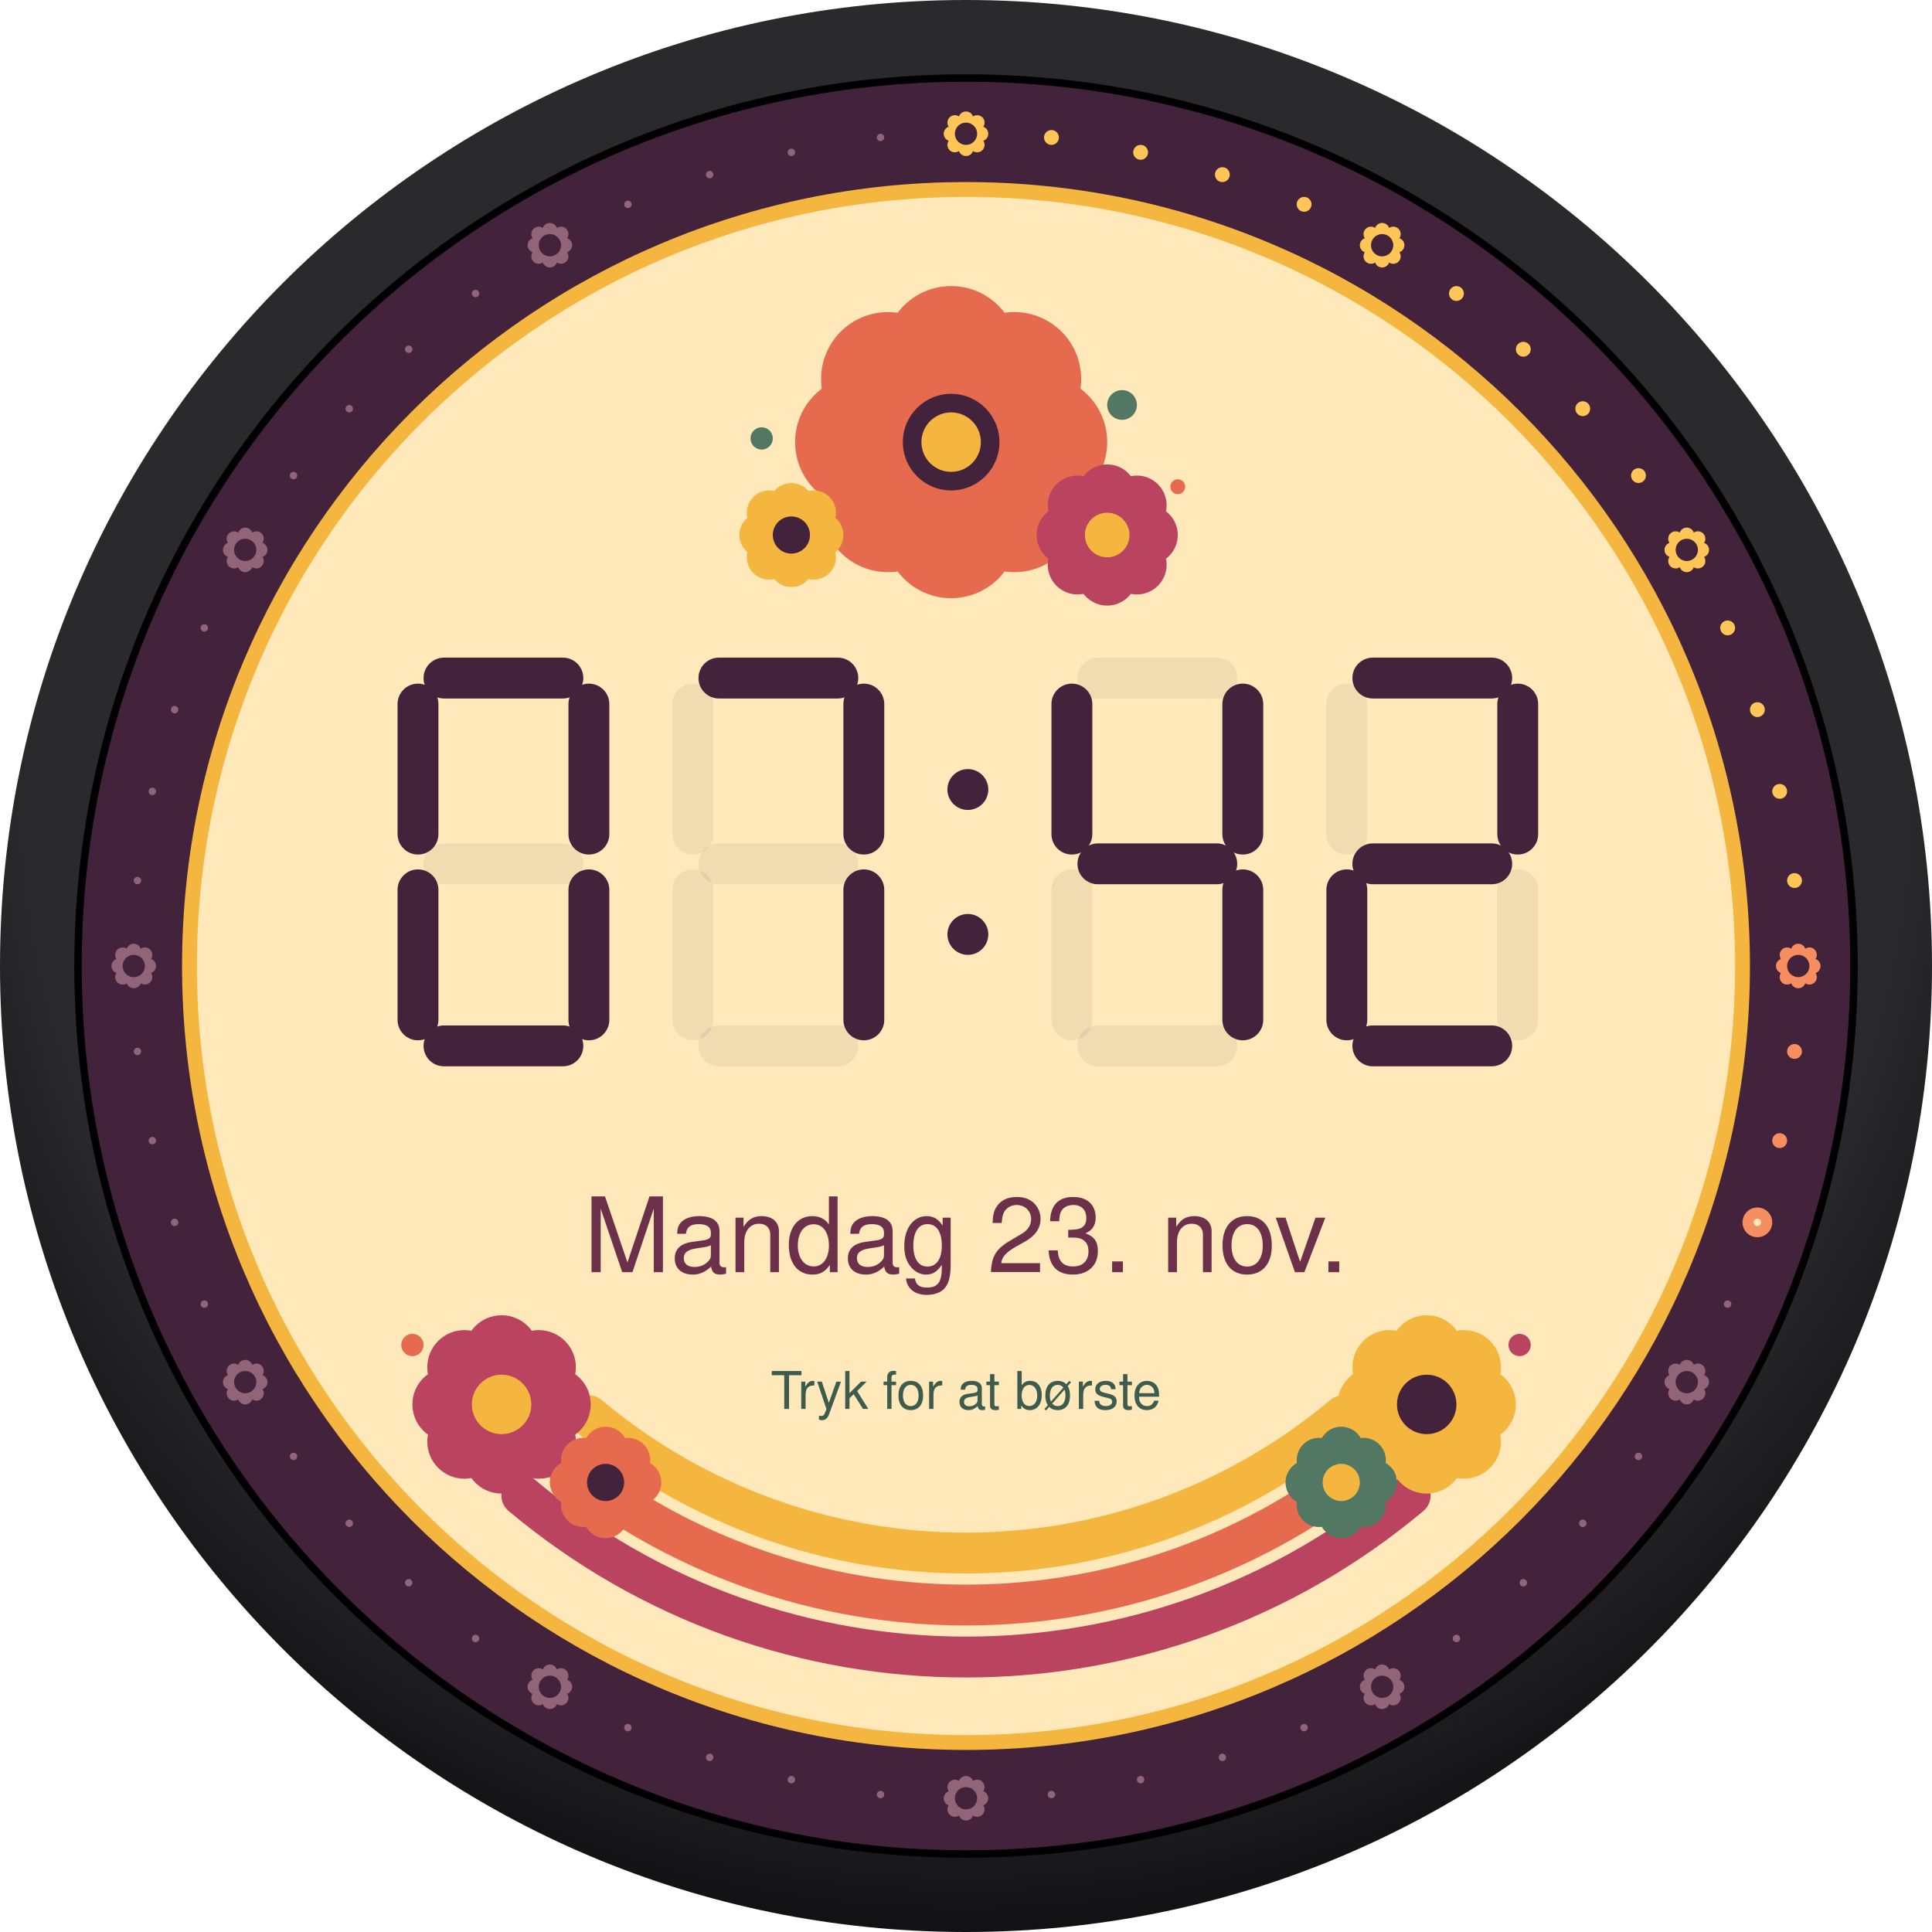
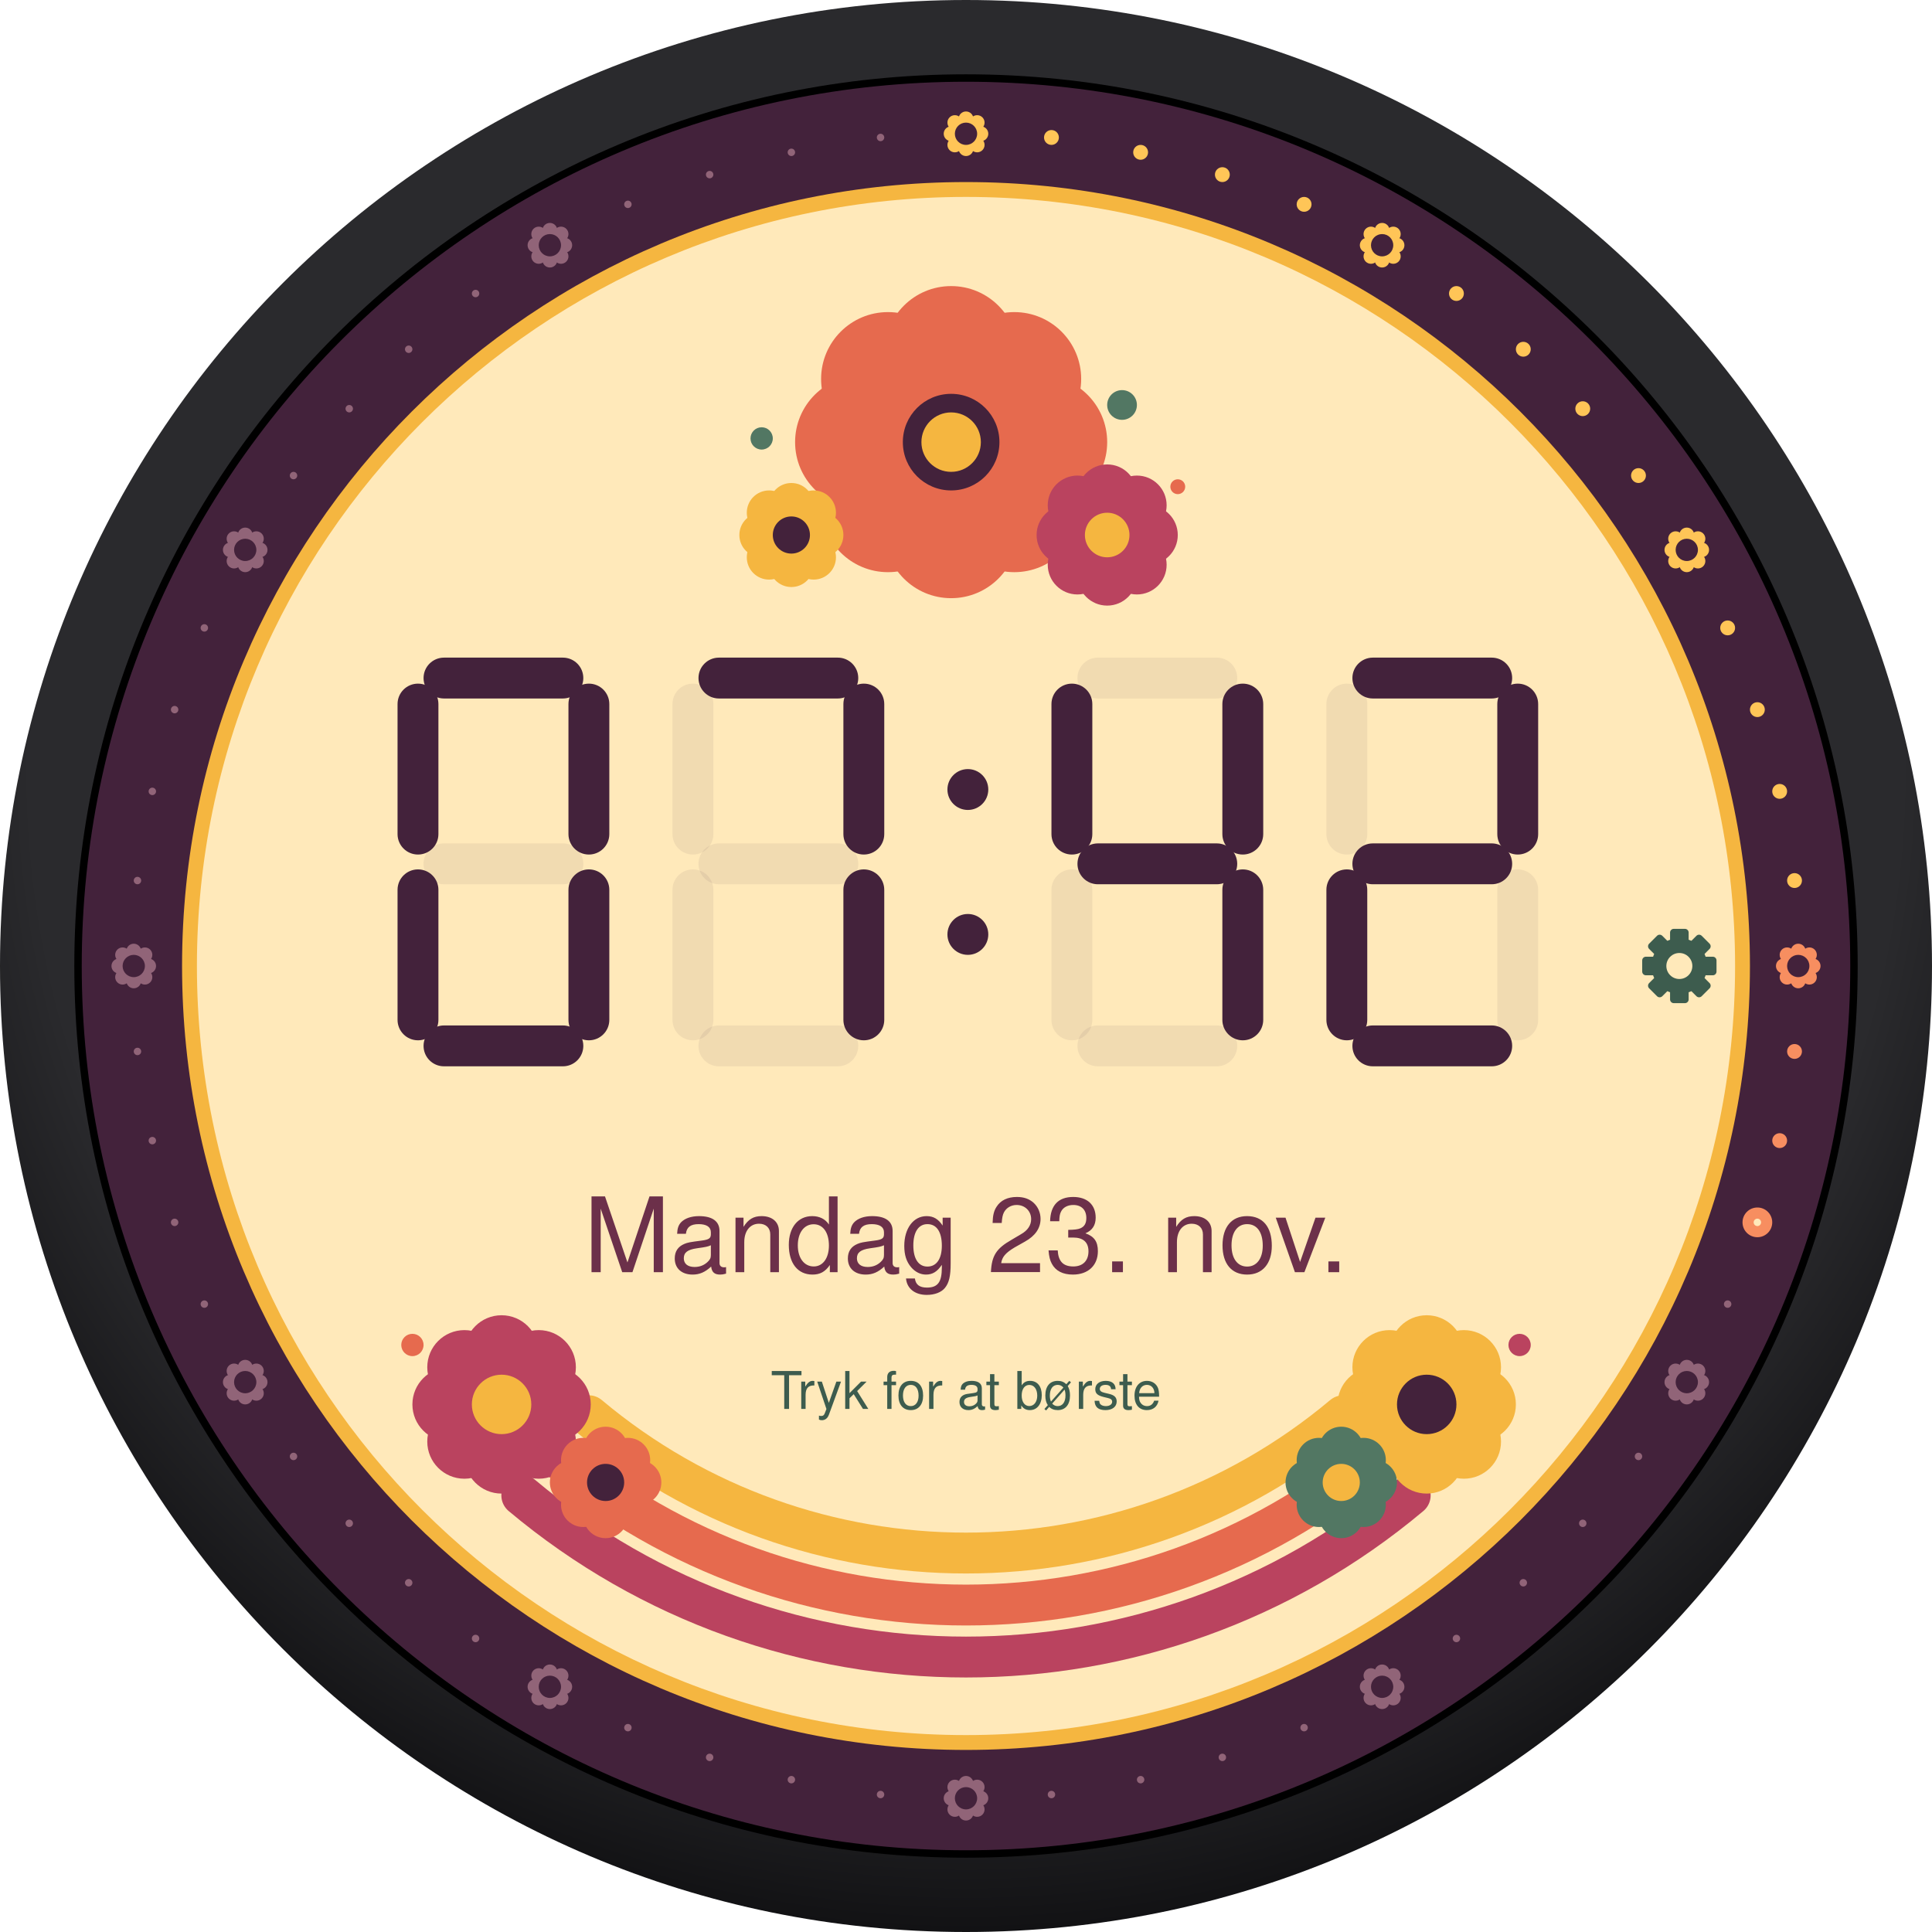
<svg xmlns="http://www.w3.org/2000/svg" width="520" height="520" viewBox="0 0 520 520">
  <defs>
    <clipPath id="screen">
      <circle cx="240" cy="240" r="240" />
    </clipPath>
    <radialGradient id="bezel" cx="50%" cy="40%" r="60%">
      <stop offset="80%" stop-color="#2A2A2D" />
      <stop offset="100%" stop-color="#111113" />
    </radialGradient>
  </defs>
  <circle cx="260" cy="260" r="260" fill="url(#bezel)" />
  <g transform="translate(20 20)" clip-path="url(#screen)">
    <rect width="480" height="480" fill="#000" />
    <g class="flower-backdrop">
      <circle cx="240" cy="240" r="238" fill="#43223B" opacity="1.000" />
      <circle cx="240" cy="240" r="211" fill="#F5B640" opacity="1.000" />
      <circle cx="240" cy="240" r="207" fill="#FFE9BA" opacity="1.000" />
      <path d="M359.56 382.48 A186 186 0 0 1 120.44 382.48" fill="none" stroke="#BA435F" stroke-opacity="1.000" stroke-width="11" stroke-linecap="round" />
      <path d="M350.56 371.76 A172 172 0 0 1 129.44 371.76" fill="none" stroke="#E66A4E" stroke-opacity="1.000" stroke-width="11" stroke-linecap="round" />
      <path d="M341.56 361.04 A158 158 0 0 1 138.44 361.04" fill="none" stroke="#F5B640" stroke-opacity="1.000" stroke-width="11" stroke-linecap="round" />
      <circle cx="236" cy="75" r="18" fill="#E66A4E" opacity="1.000" />
      <circle cx="253" cy="82" r="18" fill="#E66A4E" opacity="1.000" />
      <circle cx="260" cy="99" r="18" fill="#E66A4E" opacity="1.000" />
      <circle cx="253" cy="116" r="18" fill="#E66A4E" opacity="1.000" />
      <circle cx="236" cy="123" r="18" fill="#E66A4E" opacity="1.000" />
      <circle cx="219" cy="116" r="18" fill="#E66A4E" opacity="1.000" />
      <circle cx="212" cy="99" r="18" fill="#E66A4E" opacity="1.000" />
      <circle cx="219" cy="82" r="18" fill="#E66A4E" opacity="1.000" />
      <circle cx="236" cy="99" r="13" fill="#43223B" opacity="1.000" />
      <circle cx="236" cy="99" r="8" fill="#F5B640" opacity="1.000" />
      <circle cx="278" cy="113" r="8" fill="#BA435F" opacity="1.000" />
      <circle cx="286" cy="116" r="8" fill="#BA435F" opacity="1.000" />
      <circle cx="289" cy="124" r="8" fill="#BA435F" opacity="1.000" />
      <circle cx="286" cy="132" r="8" fill="#BA435F" opacity="1.000" />
      <circle cx="278" cy="135" r="8" fill="#BA435F" opacity="1.000" />
      <circle cx="270" cy="132" r="8" fill="#BA435F" opacity="1.000" />
      <circle cx="267" cy="124" r="8" fill="#BA435F" opacity="1.000" />
      <circle cx="270" cy="116" r="8" fill="#BA435F" opacity="1.000" />
      <circle cx="278" cy="124" r="6" fill="#F5B640" opacity="1.000" />
      <circle cx="193" cy="116" r="6" fill="#F5B640" opacity="1.000" />
      <circle cx="199" cy="118" r="6" fill="#F5B640" opacity="1.000" />
      <circle cx="201" cy="124" r="6" fill="#F5B640" opacity="1.000" />
      <circle cx="199" cy="130" r="6" fill="#F5B640" opacity="1.000" />
      <circle cx="193" cy="132" r="6" fill="#F5B640" opacity="1.000" />
      <circle cx="187" cy="130" r="6" fill="#F5B640" opacity="1.000" />
      <circle cx="185" cy="124" r="6" fill="#F5B640" opacity="1.000" />
      <circle cx="187" cy="118" r="6" fill="#F5B640" opacity="1.000" />
      <circle cx="193" cy="124" r="5" fill="#43223B" opacity="1.000" />
      <circle cx="115" cy="344" r="10" fill="#BA435F" opacity="1.000" />
      <circle cx="125" cy="348" r="10" fill="#BA435F" opacity="1.000" />
      <circle cx="129" cy="358" r="10" fill="#BA435F" opacity="1.000" />
      <circle cx="125" cy="368" r="10" fill="#BA435F" opacity="1.000" />
      <circle cx="115" cy="372" r="10" fill="#BA435F" opacity="1.000" />
      <circle cx="105" cy="368" r="10" fill="#BA435F" opacity="1.000" />
      <circle cx="101" cy="358" r="10" fill="#BA435F" opacity="1.000" />
      <circle cx="105" cy="348" r="10" fill="#BA435F" opacity="1.000" />
      <circle cx="115" cy="358" r="8" fill="#F5B640" opacity="1.000" />
      <circle cx="143" cy="370" r="6" fill="#E66A4E" opacity="1.000" />
      <circle cx="149" cy="373" r="6" fill="#E66A4E" opacity="1.000" />
      <circle cx="152" cy="379" r="6" fill="#E66A4E" opacity="1.000" />
      <circle cx="149" cy="385" r="6" fill="#E66A4E" opacity="1.000" />
      <circle cx="143" cy="388" r="6" fill="#E66A4E" opacity="1.000" />
      <circle cx="137" cy="385" r="6" fill="#E66A4E" opacity="1.000" />
      <circle cx="134" cy="379" r="6" fill="#E66A4E" opacity="1.000" />
      <circle cx="137" cy="373" r="6" fill="#E66A4E" opacity="1.000" />
      <circle cx="143" cy="379" r="5" fill="#43223B" opacity="1.000" />
      <circle cx="364" cy="344" r="10" fill="#F5B640" opacity="1.000" />
      <circle cx="374" cy="348" r="10" fill="#F5B640" opacity="1.000" />
      <circle cx="378" cy="358" r="10" fill="#F5B640" opacity="1.000" />
      <circle cx="374" cy="368" r="10" fill="#F5B640" opacity="1.000" />
      <circle cx="364" cy="372" r="10" fill="#F5B640" opacity="1.000" />
      <circle cx="354" cy="368" r="10" fill="#F5B640" opacity="1.000" />
      <circle cx="350" cy="358" r="10" fill="#F5B640" opacity="1.000" />
      <circle cx="354" cy="348" r="10" fill="#F5B640" opacity="1.000" />
      <circle cx="364" cy="358" r="8" fill="#43223B" opacity="1.000" />
      <circle cx="341" cy="370" r="6" fill="#527763" opacity="1.000" />
      <circle cx="347" cy="373" r="6" fill="#527763" opacity="1.000" />
      <circle cx="350" cy="379" r="6" fill="#527763" opacity="1.000" />
      <circle cx="347" cy="385" r="6" fill="#527763" opacity="1.000" />
      <circle cx="341" cy="388" r="6" fill="#527763" opacity="1.000" />
      <circle cx="335" cy="385" r="6" fill="#527763" opacity="1.000" />
      <circle cx="332" cy="379" r="6" fill="#527763" opacity="1.000" />
      <circle cx="335" cy="373" r="6" fill="#527763" opacity="1.000" />
      <circle cx="341" cy="379" r="5" fill="#F5B640" opacity="1.000" />
      <circle cx="185" cy="98" r="3" fill="#527763" opacity="1.000" />
      <circle cx="282" cy="89" r="4" fill="#527763" opacity="1.000" />
      <circle cx="297" cy="111" r="2" fill="#E66A4E" opacity="1.000" />
      <circle cx="91" cy="342" r="3" fill="#E66A4E" opacity="1.000" />
      <circle cx="389" cy="342" r="3" fill="#BA435F" opacity="1.000" />
    </g>
    <g class="flower-ring">
      <g class="flower-mark elapsed">
        <circle cx="240" cy="12" r="2" fill="#FFC557" opacity="1.000" />
        <circle cx="243" cy="13" r="2" fill="#FFC557" opacity="1.000" />
        <circle cx="244" cy="16" r="2" fill="#FFC557" opacity="1.000" />
        <circle cx="243" cy="19" r="2" fill="#FFC557" opacity="1.000" />
        <circle cx="240" cy="20" r="2" fill="#FFC557" opacity="1.000" />
        <circle cx="237" cy="19" r="2" fill="#FFC557" opacity="1.000" />
        <circle cx="236" cy="16" r="2" fill="#FFC557" opacity="1.000" />
        <circle cx="237" cy="13" r="2" fill="#FFC557" opacity="1.000" />
        <circle cx="240" cy="16" r="3" fill="#43223B" opacity="1.000" />
      </g>
      <g class="flower-mark elapsed">
        <circle cx="263" cy="17" r="2" fill="#FFC557" opacity="1.000" />
      </g>
      <g class="flower-mark elapsed">
        <circle cx="287" cy="21" r="2" fill="#FFC557" opacity="1.000" />
      </g>
      <g class="flower-mark elapsed">
        <circle cx="309" cy="27" r="2" fill="#FFC557" opacity="1.000" />
      </g>
      <g class="flower-mark elapsed">
        <circle cx="331" cy="35" r="2" fill="#FFC557" opacity="1.000" />
      </g>
      <g class="flower-mark elapsed">
        <circle cx="352" cy="42" r="2" fill="#FFC557" opacity="1.000" />
        <circle cx="355" cy="43" r="2" fill="#FFC557" opacity="1.000" />
        <circle cx="356" cy="46" r="2" fill="#FFC557" opacity="1.000" />
        <circle cx="355" cy="49" r="2" fill="#FFC557" opacity="1.000" />
        <circle cx="352" cy="50" r="2" fill="#FFC557" opacity="1.000" />
        <circle cx="349" cy="49" r="2" fill="#FFC557" opacity="1.000" />
        <circle cx="348" cy="46" r="2" fill="#FFC557" opacity="1.000" />
        <circle cx="349" cy="43" r="2" fill="#FFC557" opacity="1.000" />
        <circle cx="352" cy="46" r="3" fill="#43223B" opacity="1.000" />
      </g>
      <g class="flower-mark elapsed">
        <circle cx="372" cy="59" r="2" fill="#FFC557" opacity="1.000" />
      </g>
      <g class="flower-mark elapsed">
        <circle cx="390" cy="74" r="2" fill="#FFC557" opacity="1.000" />
      </g>
      <g class="flower-mark elapsed">
        <circle cx="406" cy="90" r="2" fill="#FFC557" opacity="1.000" />
      </g>
      <g class="flower-mark elapsed">
        <circle cx="421" cy="108" r="2" fill="#FFC557" opacity="1.000" />
      </g>
      <g class="flower-mark elapsed">
        <circle cx="434" cy="124" r="2" fill="#FFC557" opacity="1.000" />
        <circle cx="437" cy="125" r="2" fill="#FFC557" opacity="1.000" />
        <circle cx="438" cy="128" r="2" fill="#FFC557" opacity="1.000" />
        <circle cx="437" cy="131" r="2" fill="#FFC557" opacity="1.000" />
        <circle cx="434" cy="132" r="2" fill="#FFC557" opacity="1.000" />
        <circle cx="431" cy="131" r="2" fill="#FFC557" opacity="1.000" />
        <circle cx="430" cy="128" r="2" fill="#FFC557" opacity="1.000" />
        <circle cx="431" cy="125" r="2" fill="#FFC557" opacity="1.000" />
        <circle cx="434" cy="128" r="3" fill="#43223B" opacity="1.000" />
      </g>
      <g class="flower-mark elapsed">
        <circle cx="445" cy="149" r="2" fill="#FFC557" opacity="1.000" />
      </g>
      <g class="flower-mark elapsed">
        <circle cx="453" cy="171" r="2" fill="#FFC557" opacity="1.000" />
      </g>
      <g class="flower-mark elapsed">
        <circle cx="459" cy="193" r="2" fill="#FFC557" opacity="1.000" />
      </g>
      <g class="flower-mark elapsed">
        <circle cx="463" cy="217" r="2" fill="#FFC557" opacity="1.000" />
      </g>
      <g class="flower-mark elapsed">
        <circle cx="464" cy="236" r="2" fill="#F78E60" opacity="1.000" />
        <circle cx="467" cy="237" r="2" fill="#F78E60" opacity="1.000" />
        <circle cx="468" cy="240" r="2" fill="#F78E60" opacity="1.000" />
        <circle cx="467" cy="243" r="2" fill="#F78E60" opacity="1.000" />
        <circle cx="464" cy="244" r="2" fill="#F78E60" opacity="1.000" />
        <circle cx="461" cy="243" r="2" fill="#F78E60" opacity="1.000" />
        <circle cx="460" cy="240" r="2" fill="#F78E60" opacity="1.000" />
        <circle cx="461" cy="237" r="2" fill="#F78E60" opacity="1.000" />
        <circle cx="464" cy="240" r="3" fill="#43223B" opacity="1.000" />
      </g>
      <g class="flower-mark elapsed">
        <circle cx="463" cy="263" r="2" fill="#F78E60" opacity="1.000" />
      </g>
      <g class="flower-mark elapsed">
        <circle cx="459" cy="287" r="2" fill="#F78E60" opacity="1.000" />
      </g>
      <g class="flower-mark current">
        <circle cx="453" cy="309" r="4" fill="#F78E60" opacity="1.000" />
        <circle cx="453" cy="309" r="1" fill="#FFE9BA" opacity="1.000" />
      </g>
      <g class="flower-mark">
        <circle cx="445" cy="331" r="1" fill="#916478" opacity="1.000" />
      </g>
      <g class="flower-mark">
        <circle cx="434" cy="348" r="2" fill="#916478" opacity="1.000" />
        <circle cx="437" cy="349" r="2" fill="#916478" opacity="1.000" />
        <circle cx="438" cy="352" r="2" fill="#916478" opacity="1.000" />
        <circle cx="437" cy="355" r="2" fill="#916478" opacity="1.000" />
        <circle cx="434" cy="356" r="2" fill="#916478" opacity="1.000" />
        <circle cx="431" cy="355" r="2" fill="#916478" opacity="1.000" />
        <circle cx="430" cy="352" r="2" fill="#916478" opacity="1.000" />
        <circle cx="431" cy="349" r="2" fill="#916478" opacity="1.000" />
        <circle cx="434" cy="352" r="3" fill="#43223B" opacity="1.000" />
      </g>
      <g class="flower-mark">
        <circle cx="421" cy="372" r="1" fill="#916478" opacity="1.000" />
      </g>
      <g class="flower-mark">
        <circle cx="406" cy="390" r="1" fill="#916478" opacity="1.000" />
      </g>
      <g class="flower-mark">
        <circle cx="390" cy="406" r="1" fill="#916478" opacity="1.000" />
      </g>
      <g class="flower-mark">
        <circle cx="372" cy="421" r="1" fill="#916478" opacity="1.000" />
      </g>
      <g class="flower-mark">
        <circle cx="352" cy="430" r="2" fill="#916478" opacity="1.000" />
        <circle cx="355" cy="431" r="2" fill="#916478" opacity="1.000" />
        <circle cx="356" cy="434" r="2" fill="#916478" opacity="1.000" />
        <circle cx="355" cy="437" r="2" fill="#916478" opacity="1.000" />
        <circle cx="352" cy="438" r="2" fill="#916478" opacity="1.000" />
        <circle cx="349" cy="437" r="2" fill="#916478" opacity="1.000" />
        <circle cx="348" cy="434" r="2" fill="#916478" opacity="1.000" />
        <circle cx="349" cy="431" r="2" fill="#916478" opacity="1.000" />
        <circle cx="352" cy="434" r="3" fill="#43223B" opacity="1.000" />
      </g>
      <g class="flower-mark">
        <circle cx="331" cy="445" r="1" fill="#916478" opacity="1.000" />
      </g>
      <g class="flower-mark">
        <circle cx="309" cy="453" r="1" fill="#916478" opacity="1.000" />
      </g>
      <g class="flower-mark">
        <circle cx="287" cy="459" r="1" fill="#916478" opacity="1.000" />
      </g>
      <g class="flower-mark">
        <circle cx="263" cy="463" r="1" fill="#916478" opacity="1.000" />
      </g>
      <g class="flower-mark">
        <circle cx="240" cy="460" r="2" fill="#916478" opacity="1.000" />
        <circle cx="243" cy="461" r="2" fill="#916478" opacity="1.000" />
        <circle cx="244" cy="464" r="2" fill="#916478" opacity="1.000" />
        <circle cx="243" cy="467" r="2" fill="#916478" opacity="1.000" />
        <circle cx="240" cy="468" r="2" fill="#916478" opacity="1.000" />
        <circle cx="237" cy="467" r="2" fill="#916478" opacity="1.000" />
        <circle cx="236" cy="464" r="2" fill="#916478" opacity="1.000" />
        <circle cx="237" cy="461" r="2" fill="#916478" opacity="1.000" />
        <circle cx="240" cy="464" r="3" fill="#43223B" opacity="1.000" />
      </g>
      <g class="flower-mark">
        <circle cx="217" cy="463" r="1" fill="#916478" opacity="1.000" />
      </g>
      <g class="flower-mark">
        <circle cx="193" cy="459" r="1" fill="#916478" opacity="1.000" />
      </g>
      <g class="flower-mark">
        <circle cx="171" cy="453" r="1" fill="#916478" opacity="1.000" />
      </g>
      <g class="flower-mark">
        <circle cx="149" cy="445" r="1" fill="#916478" opacity="1.000" />
      </g>
      <g class="flower-mark">
        <circle cx="128" cy="430" r="2" fill="#916478" opacity="1.000" />
        <circle cx="131" cy="431" r="2" fill="#916478" opacity="1.000" />
        <circle cx="132" cy="434" r="2" fill="#916478" opacity="1.000" />
        <circle cx="131" cy="437" r="2" fill="#916478" opacity="1.000" />
        <circle cx="128" cy="438" r="2" fill="#916478" opacity="1.000" />
        <circle cx="125" cy="437" r="2" fill="#916478" opacity="1.000" />
        <circle cx="124" cy="434" r="2" fill="#916478" opacity="1.000" />
        <circle cx="125" cy="431" r="2" fill="#916478" opacity="1.000" />
        <circle cx="128" cy="434" r="3" fill="#43223B" opacity="1.000" />
      </g>
      <g class="flower-mark">
        <circle cx="108" cy="421" r="1" fill="#916478" opacity="1.000" />
      </g>
      <g class="flower-mark">
        <circle cx="90" cy="406" r="1" fill="#916478" opacity="1.000" />
      </g>
      <g class="flower-mark">
        <circle cx="74" cy="390" r="1" fill="#916478" opacity="1.000" />
      </g>
      <g class="flower-mark">
        <circle cx="59" cy="372" r="1" fill="#916478" opacity="1.000" />
      </g>
      <g class="flower-mark">
        <circle cx="46" cy="348" r="2" fill="#916478" opacity="1.000" />
        <circle cx="49" cy="349" r="2" fill="#916478" opacity="1.000" />
        <circle cx="50" cy="352" r="2" fill="#916478" opacity="1.000" />
        <circle cx="49" cy="355" r="2" fill="#916478" opacity="1.000" />
        <circle cx="46" cy="356" r="2" fill="#916478" opacity="1.000" />
        <circle cx="43" cy="355" r="2" fill="#916478" opacity="1.000" />
        <circle cx="42" cy="352" r="2" fill="#916478" opacity="1.000" />
        <circle cx="43" cy="349" r="2" fill="#916478" opacity="1.000" />
        <circle cx="46" cy="352" r="3" fill="#43223B" opacity="1.000" />
      </g>
      <g class="flower-mark">
        <circle cx="35" cy="331" r="1" fill="#916478" opacity="1.000" />
      </g>
      <g class="flower-mark">
        <circle cx="27" cy="309" r="1" fill="#916478" opacity="1.000" />
      </g>
      <g class="flower-mark">
        <circle cx="21" cy="287" r="1" fill="#916478" opacity="1.000" />
      </g>
      <g class="flower-mark">
        <circle cx="17" cy="263" r="1" fill="#916478" opacity="1.000" />
      </g>
      <g class="flower-mark">
        <circle cx="16" cy="236" r="2" fill="#916478" opacity="1.000" />
        <circle cx="19" cy="237" r="2" fill="#916478" opacity="1.000" />
        <circle cx="20" cy="240" r="2" fill="#916478" opacity="1.000" />
        <circle cx="19" cy="243" r="2" fill="#916478" opacity="1.000" />
        <circle cx="16" cy="244" r="2" fill="#916478" opacity="1.000" />
        <circle cx="13" cy="243" r="2" fill="#916478" opacity="1.000" />
        <circle cx="12" cy="240" r="2" fill="#916478" opacity="1.000" />
        <circle cx="13" cy="237" r="2" fill="#916478" opacity="1.000" />
        <circle cx="16" cy="240" r="3" fill="#43223B" opacity="1.000" />
      </g>
      <g class="flower-mark">
        <circle cx="17" cy="217" r="1" fill="#916478" opacity="1.000" />
      </g>
      <g class="flower-mark">
        <circle cx="21" cy="193" r="1" fill="#916478" opacity="1.000" />
      </g>
      <g class="flower-mark">
        <circle cx="27" cy="171" r="1" fill="#916478" opacity="1.000" />
      </g>
      <g class="flower-mark">
        <circle cx="35" cy="149" r="1" fill="#916478" opacity="1.000" />
      </g>
      <g class="flower-mark">
        <circle cx="46" cy="124" r="2" fill="#916478" opacity="1.000" />
        <circle cx="49" cy="125" r="2" fill="#916478" opacity="1.000" />
        <circle cx="50" cy="128" r="2" fill="#916478" opacity="1.000" />
        <circle cx="49" cy="131" r="2" fill="#916478" opacity="1.000" />
        <circle cx="46" cy="132" r="2" fill="#916478" opacity="1.000" />
        <circle cx="43" cy="131" r="2" fill="#916478" opacity="1.000" />
        <circle cx="42" cy="128" r="2" fill="#916478" opacity="1.000" />
        <circle cx="43" cy="125" r="2" fill="#916478" opacity="1.000" />
        <circle cx="46" cy="128" r="3" fill="#43223B" opacity="1.000" />
      </g>
      <g class="flower-mark">
        <circle cx="59" cy="108" r="1" fill="#916478" opacity="1.000" />
      </g>
      <g class="flower-mark">
        <circle cx="74" cy="90" r="1" fill="#916478" opacity="1.000" />
      </g>
      <g class="flower-mark">
        <circle cx="90" cy="74" r="1" fill="#916478" opacity="1.000" />
      </g>
      <g class="flower-mark">
        <circle cx="108" cy="59" r="1" fill="#916478" opacity="1.000" />
      </g>
      <g class="flower-mark">
        <circle cx="128" cy="42" r="2" fill="#916478" opacity="1.000" />
        <circle cx="131" cy="43" r="2" fill="#916478" opacity="1.000" />
        <circle cx="132" cy="46" r="2" fill="#916478" opacity="1.000" />
        <circle cx="131" cy="49" r="2" fill="#916478" opacity="1.000" />
        <circle cx="128" cy="50" r="2" fill="#916478" opacity="1.000" />
        <circle cx="125" cy="49" r="2" fill="#916478" opacity="1.000" />
        <circle cx="124" cy="46" r="2" fill="#916478" opacity="1.000" />
        <circle cx="125" cy="43" r="2" fill="#916478" opacity="1.000" />
        <circle cx="128" cy="46" r="3" fill="#43223B" opacity="1.000" />
      </g>
      <g class="flower-mark">
        <circle cx="149" cy="35" r="1" fill="#916478" opacity="1.000" />
      </g>
      <g class="flower-mark">
        <circle cx="171" cy="27" r="1" fill="#916478" opacity="1.000" />
      </g>
      <g class="flower-mark">
        <circle cx="193" cy="21" r="1" fill="#916478" opacity="1.000" />
      </g>
      <g class="flower-mark">
        <circle cx="217" cy="17" r="1" fill="#916478" opacity="1.000" />
      </g>
    </g>
    <text x="240" y="316" font-family="Montserrat, 'Segoe UI', Helvetica, Arial, sans-serif" font-size="28" font-weight="500" fill="#6c304a" fill-opacity="1.000" text-anchor="middle" dominant-baseline="central">Mandag 23. nov.</text>
    <text x="240" y="356" font-family="Montserrat, 'Segoe UI', Helvetica, Arial, sans-serif" font-size="14" font-weight="500" fill="#3d5c4e" fill-opacity="1.000" text-anchor="middle" dominant-baseline="central">Tryk for at børste</text>
+     <g class="settings-gear" fill="#3d5c4e" opacity="1.000">
+       <rect x="429.5" y="230" width="5" height="6" rx="1" transform="rotate(0 432 240)" />
+       <rect x="429.5" y="230" width="5" height="6" rx="1" transform="rotate(45 432 240)" />
+       <rect x="429.5" y="230" width="5" height="6" rx="1" transform="rotate(90 432 240)" />
+       <rect x="429.5" y="230" width="5" height="6" rx="1" transform="rotate(135 432 240)" />
+       <rect x="429.5" y="230" width="5" height="6" rx="1" transform="rotate(180 432 240)" />
+       <rect x="429.5" y="230" width="5" height="6" rx="1" transform="rotate(225 432 240)" />
+       <rect x="429.5" y="230" width="5" height="6" rx="1" transform="rotate(270 432 240)" />
+       <rect x="429.5" y="230" width="5" height="6" rx="1" transform="rotate(315 432 240)" />
+       <circle cx="432" cy="240" r="5.5" fill="none" stroke="#3d5c4e" stroke-width="4" />
+     </g>
    <rect x="94" y="157" width="43" height="11" rx="5.5" fill="#43223b" fill-opacity="1.000" />
    <rect x="133" y="164" width="11" height="46" rx="5.5" fill="#43223b" fill-opacity="1.000" />
    <rect x="133" y="214" width="11" height="46" rx="5.5" fill="#43223b" fill-opacity="1.000" />
    <rect x="94" y="256" width="43" height="11" rx="5.5" fill="#43223b" fill-opacity="1.000" />
    <rect x="87" y="214" width="11" height="46" rx="5.5" fill="#43223b" fill-opacity="1.000" />
    <rect x="87" y="164" width="11" height="46" rx="5.5" fill="#43223b" fill-opacity="1.000" />
    <rect x="94" y="207" width="43" height="11" rx="5.5" fill="#43223b" fill-opacity="0.071" />
    <rect x="168" y="157" width="43" height="11" rx="5.5" fill="#43223b" fill-opacity="1.000" />
    <rect x="207" y="164" width="11" height="46" rx="5.5" fill="#43223b" fill-opacity="1.000" />
    <rect x="207" y="214" width="11" height="46" rx="5.5" fill="#43223b" fill-opacity="1.000" />
    <rect x="168" y="256" width="43" height="11" rx="5.5" fill="#43223b" fill-opacity="0.071" />
    <rect x="161" y="214" width="11" height="46" rx="5.5" fill="#43223b" fill-opacity="0.071" />
    <rect x="161" y="164" width="11" height="46" rx="5.5" fill="#43223b" fill-opacity="0.071" />
    <rect x="168" y="207" width="43" height="11" rx="5.5" fill="#43223b" fill-opacity="0.071" />
    <rect x="235" y="187" width="11" height="11" rx="5.5" fill="#43223b" fill-opacity="1.000" />
    <rect x="235" y="226" width="11" height="11" rx="5.5" fill="#43223b" fill-opacity="1.000" />
    <rect x="270" y="157" width="43" height="11" rx="5.5" fill="#43223b" fill-opacity="0.071" />
    <rect x="309" y="164" width="11" height="46" rx="5.5" fill="#43223b" fill-opacity="1.000" />
    <rect x="309" y="214" width="11" height="46" rx="5.5" fill="#43223b" fill-opacity="1.000" />
    <rect x="270" y="256" width="43" height="11" rx="5.5" fill="#43223b" fill-opacity="0.071" />
    <rect x="263" y="214" width="11" height="46" rx="5.5" fill="#43223b" fill-opacity="0.071" />
    <rect x="263" y="164" width="11" height="46" rx="5.5" fill="#43223b" fill-opacity="1.000" />
    <rect x="270" y="207" width="43" height="11" rx="5.5" fill="#43223b" fill-opacity="1.000" />
    <rect x="344" y="157" width="43" height="11" rx="5.5" fill="#43223b" fill-opacity="1.000" />
    <rect x="383" y="164" width="11" height="46" rx="5.5" fill="#43223b" fill-opacity="1.000" />
    <rect x="383" y="214" width="11" height="46" rx="5.5" fill="#43223b" fill-opacity="0.071" />
    <rect x="344" y="256" width="43" height="11" rx="5.5" fill="#43223b" fill-opacity="1.000" />
    <rect x="337" y="214" width="11" height="46" rx="5.5" fill="#43223b" fill-opacity="1.000" />
    <rect x="337" y="164" width="11" height="46" rx="5.5" fill="#43223b" fill-opacity="0.071" />
    <rect x="344" y="207" width="43" height="11" rx="5.5" fill="#43223b" fill-opacity="1.000" />
  </g>
</svg>
